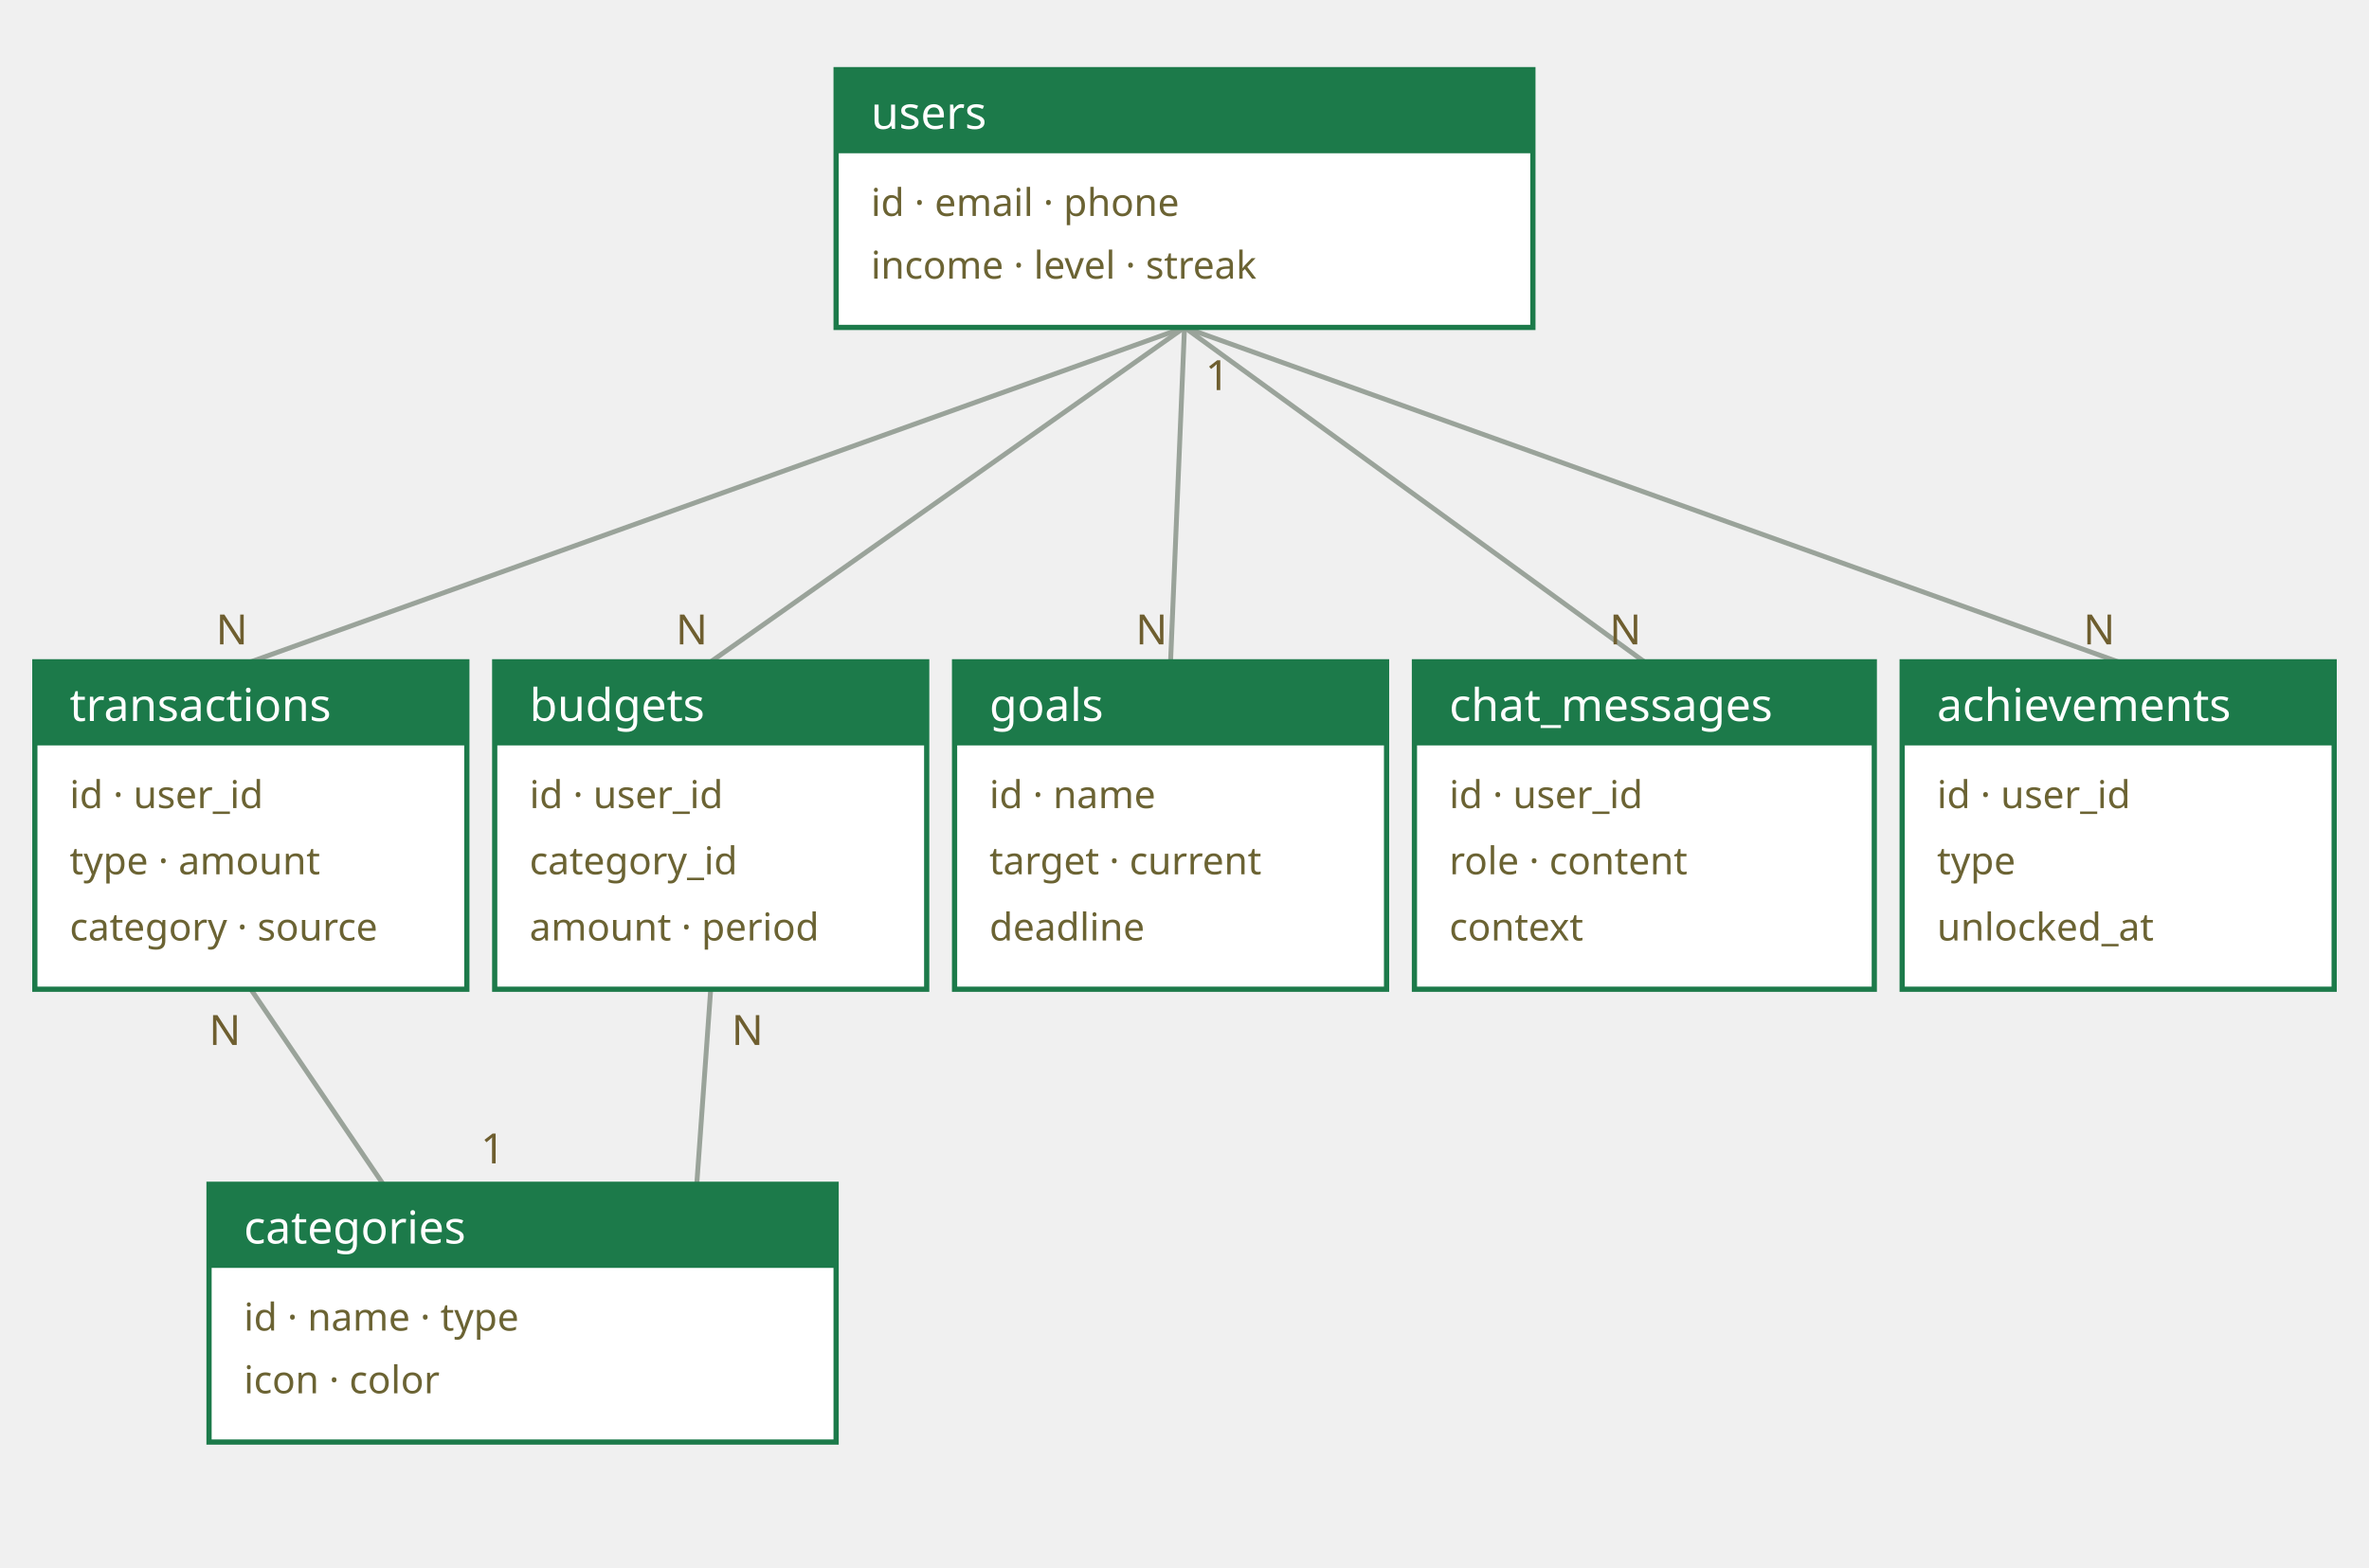
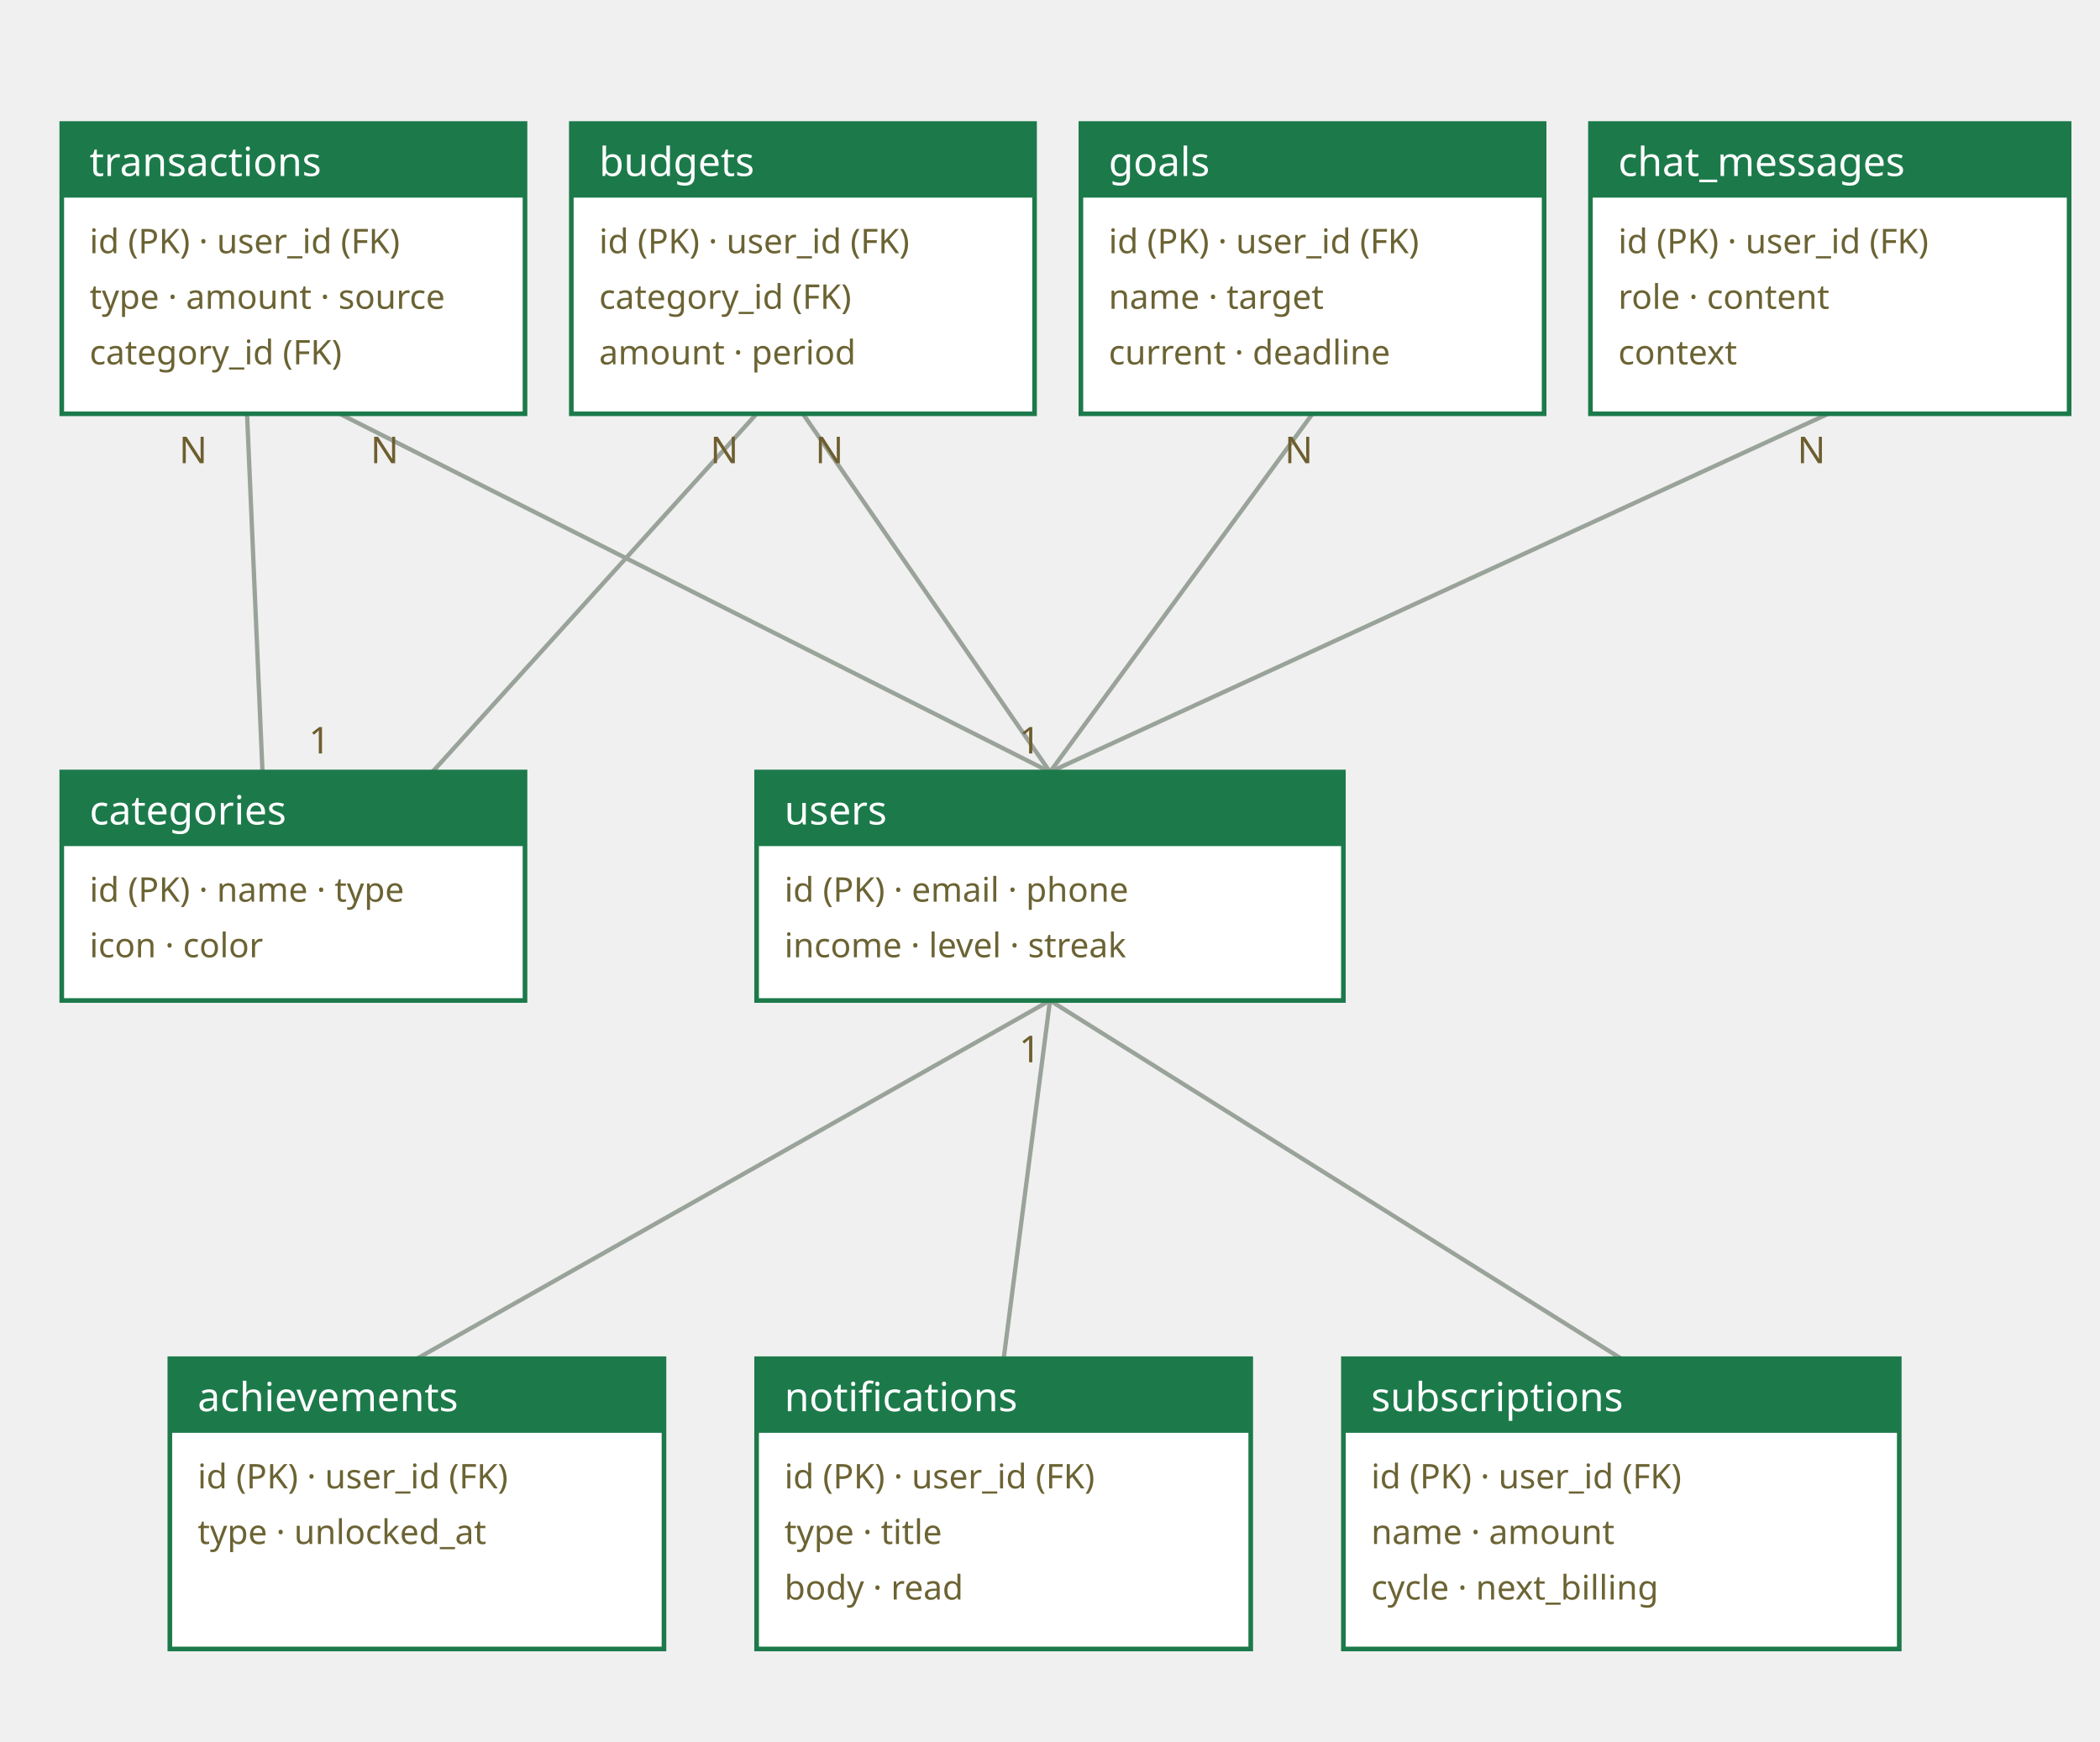
- <svg xmlns="http://www.w3.org/2000/svg" width="100%" viewBox="0 0 680 450" role="img">
-   <line x1="340" y1="94" x2="72" y2="190" stroke="#9AA39A" stroke-width="1.4" />
-   <line x1="340" y1="94" x2="204" y2="190" stroke="#9AA39A" stroke-width="1.4" />
-   <line x1="340" y1="94" x2="336" y2="190" stroke="#9AA39A" stroke-width="1.4" />
-   <line x1="340" y1="94" x2="472" y2="190" stroke="#9AA39A" stroke-width="1.4" />
-   <line x1="340" y1="94" x2="608" y2="190" stroke="#9AA39A" stroke-width="1.4" />
-   <line x1="110" y1="340" x2="72" y2="284" stroke="#9AA39A" stroke-width="1.4" />
-   <line x1="200" y1="340" x2="204" y2="284" stroke="#9AA39A" stroke-width="1.4" />
+ <svg xmlns="http://www.w3.org/2000/svg" width="100%" viewBox="0 0 680 564" role="img">
+   <line x1="340" y1="250" x2="110" y2="134" stroke="#9AA39A" stroke-width="1.4" />
+   <line x1="340" y1="250" x2="260" y2="134" stroke="#9AA39A" stroke-width="1.4" />
+   <line x1="340" y1="250" x2="425" y2="134" stroke="#9AA39A" stroke-width="1.4" />
+   <line x1="340" y1="250" x2="592" y2="134" stroke="#9AA39A" stroke-width="1.4" />
+   <line x1="340" y1="324" x2="135" y2="440" stroke="#9AA39A" stroke-width="1.4" />
+   <line x1="340" y1="324" x2="325" y2="440" stroke="#9AA39A" stroke-width="1.4" />
+   <line x1="340" y1="324" x2="525" y2="440" stroke="#9AA39A" stroke-width="1.4" />
+   <line x1="85" y1="250" x2="80" y2="134" stroke="#9AA39A" stroke-width="1.4" />
+   <line x1="140" y1="250" x2="245" y2="134" stroke="#9AA39A" stroke-width="1.4" />
  <g font-family="sans-serif" font-size="12" font-weight="500" fill="#6E5E2F">
-     <text x="346" y="112">1</text>
-     <text x="62" y="185">N</text>
-     <text x="194" y="185">N</text>
-     <text x="326" y="185">N</text>
-     <text x="462" y="185">N</text>
-     <text x="598" y="185">N</text>
-     <text x="138" y="334">1</text>
-     <text x="60" y="300">N</text>
-     <text x="210" y="300">N</text>
+     <text x="330" y="244">1</text>
+     <text x="330" y="344">1</text>
+     <text x="100" y="244">1</text>
+     <text x="120" y="150">N</text>
+     <text x="58" y="150">N</text>
+     <text x="264" y="150">N</text>
+     <text x="230" y="150">N</text>
+     <text x="416" y="150">N</text>
+     <text x="582" y="150">N</text>
+     <text x="138" y="458">N</text>
+     <text x="322" y="458">N</text>
+     <text x="518" y="458">N</text>
  </g>
  <g>
-     <rect x="240" y="20" width="200" height="74" fill="#FFFFFF" stroke="#1C7A4A" stroke-width="1.5" />
-     <rect x="240" y="20" width="200" height="24" fill="#1C7A4A" />
-     <text x="250" y="37" font-family="sans-serif" font-size="13" font-weight="500" fill="#FFFFFF">users</text>
-     <text x="250" y="62" font-family="sans-serif" font-size="11" fill="#6B6333">id · email · phone</text>
-     <text x="250" y="80" font-family="sans-serif" font-size="11" fill="#6B6333">income · level · streak</text>
+     <rect x="245" y="250" width="190" height="74" fill="#FFFFFF" stroke="#1C7A4A" stroke-width="1.5" />
+     <rect x="245" y="250" width="190" height="24" fill="#1C7A4A" />
+     <text x="254" y="267" font-family="sans-serif" font-size="13" font-weight="500" fill="#FFFFFF">users</text>
+     <text x="254" y="292" font-family="sans-serif" font-size="11" fill="#6B6333">id (PK) · email · phone</text>
+     <text x="254" y="310" font-family="sans-serif" font-size="11" fill="#6B6333">income · level · streak</text>
  </g>
  <g>
-     <rect x="10" y="190" width="124" height="94" fill="#FFFFFF" stroke="#1C7A4A" stroke-width="1.5" />
-     <rect x="10" y="190" width="124" height="24" fill="#1C7A4A" />
-     <text x="20" y="207" font-family="sans-serif" font-size="13" font-weight="500" fill="#FFFFFF">transactions</text>
-     <text x="20" y="232" font-family="sans-serif" font-size="11" fill="#6B6333">id · user_id</text>
-     <text x="20" y="251" font-family="sans-serif" font-size="11" fill="#6B6333">type · amount</text>
-     <text x="20" y="270" font-family="sans-serif" font-size="11" fill="#6B6333">category · source</text>
+     <rect x="20" y="40" width="150" height="94" fill="#FFFFFF" stroke="#1C7A4A" stroke-width="1.5" />
+     <rect x="20" y="40" width="150" height="24" fill="#1C7A4A" />
+     <text x="29" y="57" font-family="sans-serif" font-size="13" font-weight="500" fill="#FFFFFF">transactions</text>
+     <text x="29" y="82" font-family="sans-serif" font-size="11" fill="#6B6333">id (PK) · user_id (FK)</text>
+     <text x="29" y="100" font-family="sans-serif" font-size="11" fill="#6B6333">type · amount · source</text>
+     <text x="29" y="118" font-family="sans-serif" font-size="11" fill="#6B6333">category_id (FK)</text>
  </g>
  <g>
-     <rect x="142" y="190" width="124" height="94" fill="#FFFFFF" stroke="#1C7A4A" stroke-width="1.5" />
-     <rect x="142" y="190" width="124" height="24" fill="#1C7A4A" />
-     <text x="152" y="207" font-family="sans-serif" font-size="13" font-weight="500" fill="#FFFFFF">budgets</text>
-     <text x="152" y="232" font-family="sans-serif" font-size="11" fill="#6B6333">id · user_id</text>
-     <text x="152" y="251" font-family="sans-serif" font-size="11" fill="#6B6333">category_id</text>
-     <text x="152" y="270" font-family="sans-serif" font-size="11" fill="#6B6333">amount · period</text>
+     <rect x="185" y="40" width="150" height="94" fill="#FFFFFF" stroke="#1C7A4A" stroke-width="1.5" />
+     <rect x="185" y="40" width="150" height="24" fill="#1C7A4A" />
+     <text x="194" y="57" font-family="sans-serif" font-size="13" font-weight="500" fill="#FFFFFF">budgets</text>
+     <text x="194" y="82" font-family="sans-serif" font-size="11" fill="#6B6333">id (PK) · user_id (FK)</text>
+     <text x="194" y="100" font-family="sans-serif" font-size="11" fill="#6B6333">category_id (FK)</text>
+     <text x="194" y="118" font-family="sans-serif" font-size="11" fill="#6B6333">amount · period</text>
  </g>
  <g>
-     <rect x="274" y="190" width="124" height="94" fill="#FFFFFF" stroke="#1C7A4A" stroke-width="1.5" />
-     <rect x="274" y="190" width="124" height="24" fill="#1C7A4A" />
-     <text x="284" y="207" font-family="sans-serif" font-size="13" font-weight="500" fill="#FFFFFF">goals</text>
-     <text x="284" y="232" font-family="sans-serif" font-size="11" fill="#6B6333">id · name</text>
-     <text x="284" y="251" font-family="sans-serif" font-size="11" fill="#6B6333">target · current</text>
-     <text x="284" y="270" font-family="sans-serif" font-size="11" fill="#6B6333">deadline</text>
+     <rect x="350" y="40" width="150" height="94" fill="#FFFFFF" stroke="#1C7A4A" stroke-width="1.5" />
+     <rect x="350" y="40" width="150" height="24" fill="#1C7A4A" />
+     <text x="359" y="57" font-family="sans-serif" font-size="13" font-weight="500" fill="#FFFFFF">goals</text>
+     <text x="359" y="82" font-family="sans-serif" font-size="11" fill="#6B6333">id (PK) · user_id (FK)</text>
+     <text x="359" y="100" font-family="sans-serif" font-size="11" fill="#6B6333">name · target</text>
+     <text x="359" y="118" font-family="sans-serif" font-size="11" fill="#6B6333">current · deadline</text>
  </g>
  <g>
-     <rect x="406" y="190" width="132" height="94" fill="#FFFFFF" stroke="#1C7A4A" stroke-width="1.5" />
-     <rect x="406" y="190" width="132" height="24" fill="#1C7A4A" />
-     <text x="416" y="207" font-family="sans-serif" font-size="13" font-weight="500" fill="#FFFFFF">chat_messages</text>
-     <text x="416" y="232" font-family="sans-serif" font-size="11" fill="#6B6333">id · user_id</text>
-     <text x="416" y="251" font-family="sans-serif" font-size="11" fill="#6B6333">role · content</text>
-     <text x="416" y="270" font-family="sans-serif" font-size="11" fill="#6B6333">context</text>
+     <rect x="515" y="40" width="155" height="94" fill="#FFFFFF" stroke="#1C7A4A" stroke-width="1.5" />
+     <rect x="515" y="40" width="155" height="24" fill="#1C7A4A" />
+     <text x="524" y="57" font-family="sans-serif" font-size="13" font-weight="500" fill="#FFFFFF">chat_messages</text>
+     <text x="524" y="82" font-family="sans-serif" font-size="11" fill="#6B6333">id (PK) · user_id (FK)</text>
+     <text x="524" y="100" font-family="sans-serif" font-size="11" fill="#6B6333">role · content</text>
+     <text x="524" y="118" font-family="sans-serif" font-size="11" fill="#6B6333">context</text>
  </g>
  <g>
-     <rect x="546" y="190" width="124" height="94" fill="#FFFFFF" stroke="#1C7A4A" stroke-width="1.5" />
-     <rect x="546" y="190" width="124" height="24" fill="#1C7A4A" />
-     <text x="556" y="207" font-family="sans-serif" font-size="13" font-weight="500" fill="#FFFFFF">achievements</text>
-     <text x="556" y="232" font-family="sans-serif" font-size="11" fill="#6B6333">id · user_id</text>
-     <text x="556" y="251" font-family="sans-serif" font-size="11" fill="#6B6333">type</text>
-     <text x="556" y="270" font-family="sans-serif" font-size="11" fill="#6B6333">unlocked_at</text>
+     <rect x="20" y="250" width="150" height="74" fill="#FFFFFF" stroke="#1C7A4A" stroke-width="1.5" />
+     <rect x="20" y="250" width="150" height="24" fill="#1C7A4A" />
+     <text x="29" y="267" font-family="sans-serif" font-size="13" font-weight="500" fill="#FFFFFF">categories</text>
+     <text x="29" y="292" font-family="sans-serif" font-size="11" fill="#6B6333">id (PK) · name · type</text>
+     <text x="29" y="310" font-family="sans-serif" font-size="11" fill="#6B6333">icon · color</text>
  </g>
  <g>
-     <rect x="60" y="340" width="180" height="74" fill="#FFFFFF" stroke="#1C7A4A" stroke-width="1.5" />
-     <rect x="60" y="340" width="180" height="24" fill="#1C7A4A" />
-     <text x="70" y="357" font-family="sans-serif" font-size="13" font-weight="500" fill="#FFFFFF">categories</text>
-     <text x="70" y="382" font-family="sans-serif" font-size="11" fill="#6B6333">id · name · type</text>
-     <text x="70" y="400" font-family="sans-serif" font-size="11" fill="#6B6333">icon · color</text>
+     <rect x="55" y="440" width="160" height="94" fill="#FFFFFF" stroke="#1C7A4A" stroke-width="1.5" />
+     <rect x="55" y="440" width="160" height="24" fill="#1C7A4A" />
+     <text x="64" y="457" font-family="sans-serif" font-size="13" font-weight="500" fill="#FFFFFF">achievements</text>
+     <text x="64" y="482" font-family="sans-serif" font-size="11" fill="#6B6333">id (PK) · user_id (FK)</text>
+     <text x="64" y="500" font-family="sans-serif" font-size="11" fill="#6B6333">type · unlocked_at</text>
+   </g>
+   <g>
+     <rect x="245" y="440" width="160" height="94" fill="#FFFFFF" stroke="#1C7A4A" stroke-width="1.5" />
+     <rect x="245" y="440" width="160" height="24" fill="#1C7A4A" />
+     <text x="254" y="457" font-family="sans-serif" font-size="13" font-weight="500" fill="#FFFFFF">notifications</text>
+     <text x="254" y="482" font-family="sans-serif" font-size="11" fill="#6B6333">id (PK) · user_id (FK)</text>
+     <text x="254" y="500" font-family="sans-serif" font-size="11" fill="#6B6333">type · title</text>
+     <text x="254" y="518" font-family="sans-serif" font-size="11" fill="#6B6333">body · read</text>
+   </g>
+   <g>
+     <rect x="435" y="440" width="180" height="94" fill="#FFFFFF" stroke="#1C7A4A" stroke-width="1.5" />
+     <rect x="435" y="440" width="180" height="24" fill="#1C7A4A" />
+     <text x="444" y="457" font-family="sans-serif" font-size="13" font-weight="500" fill="#FFFFFF">subscriptions</text>
+     <text x="444" y="482" font-family="sans-serif" font-size="11" fill="#6B6333">id (PK) · user_id (FK)</text>
+     <text x="444" y="500" font-family="sans-serif" font-size="11" fill="#6B6333">name · amount</text>
+     <text x="444" y="518" font-family="sans-serif" font-size="11" fill="#6B6333">cycle · next_billing</text>
  </g>
</svg>
